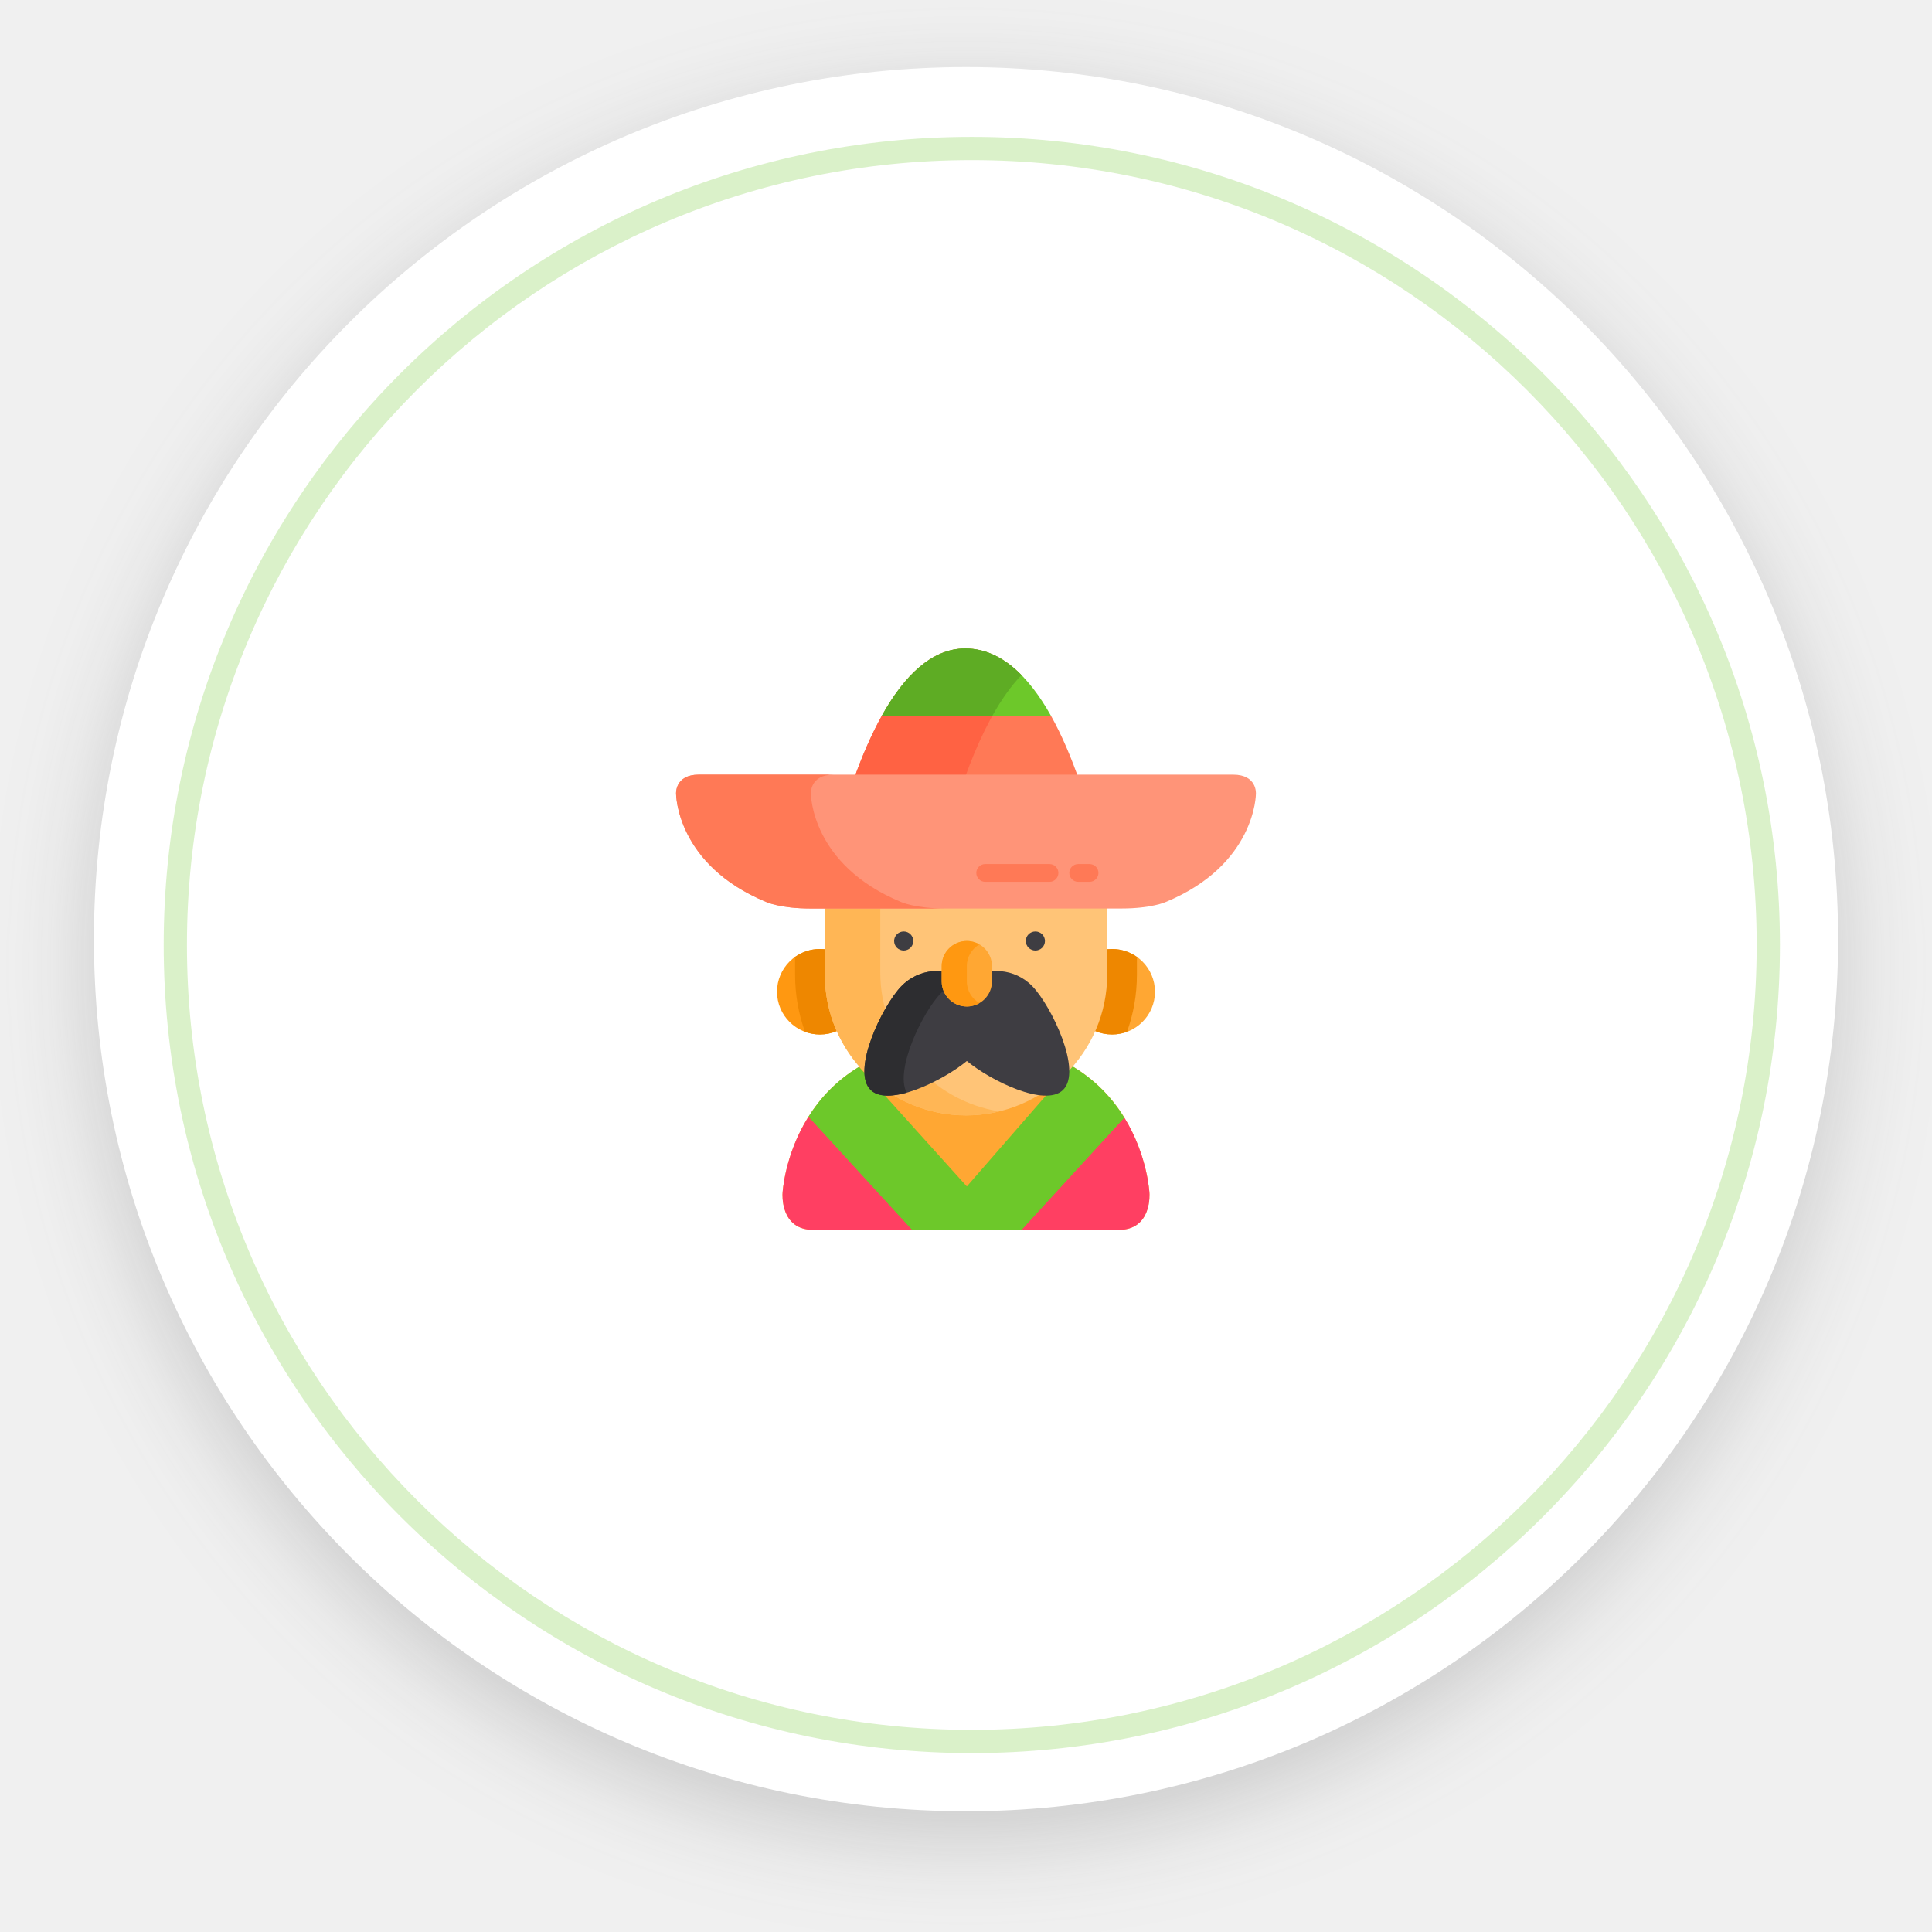
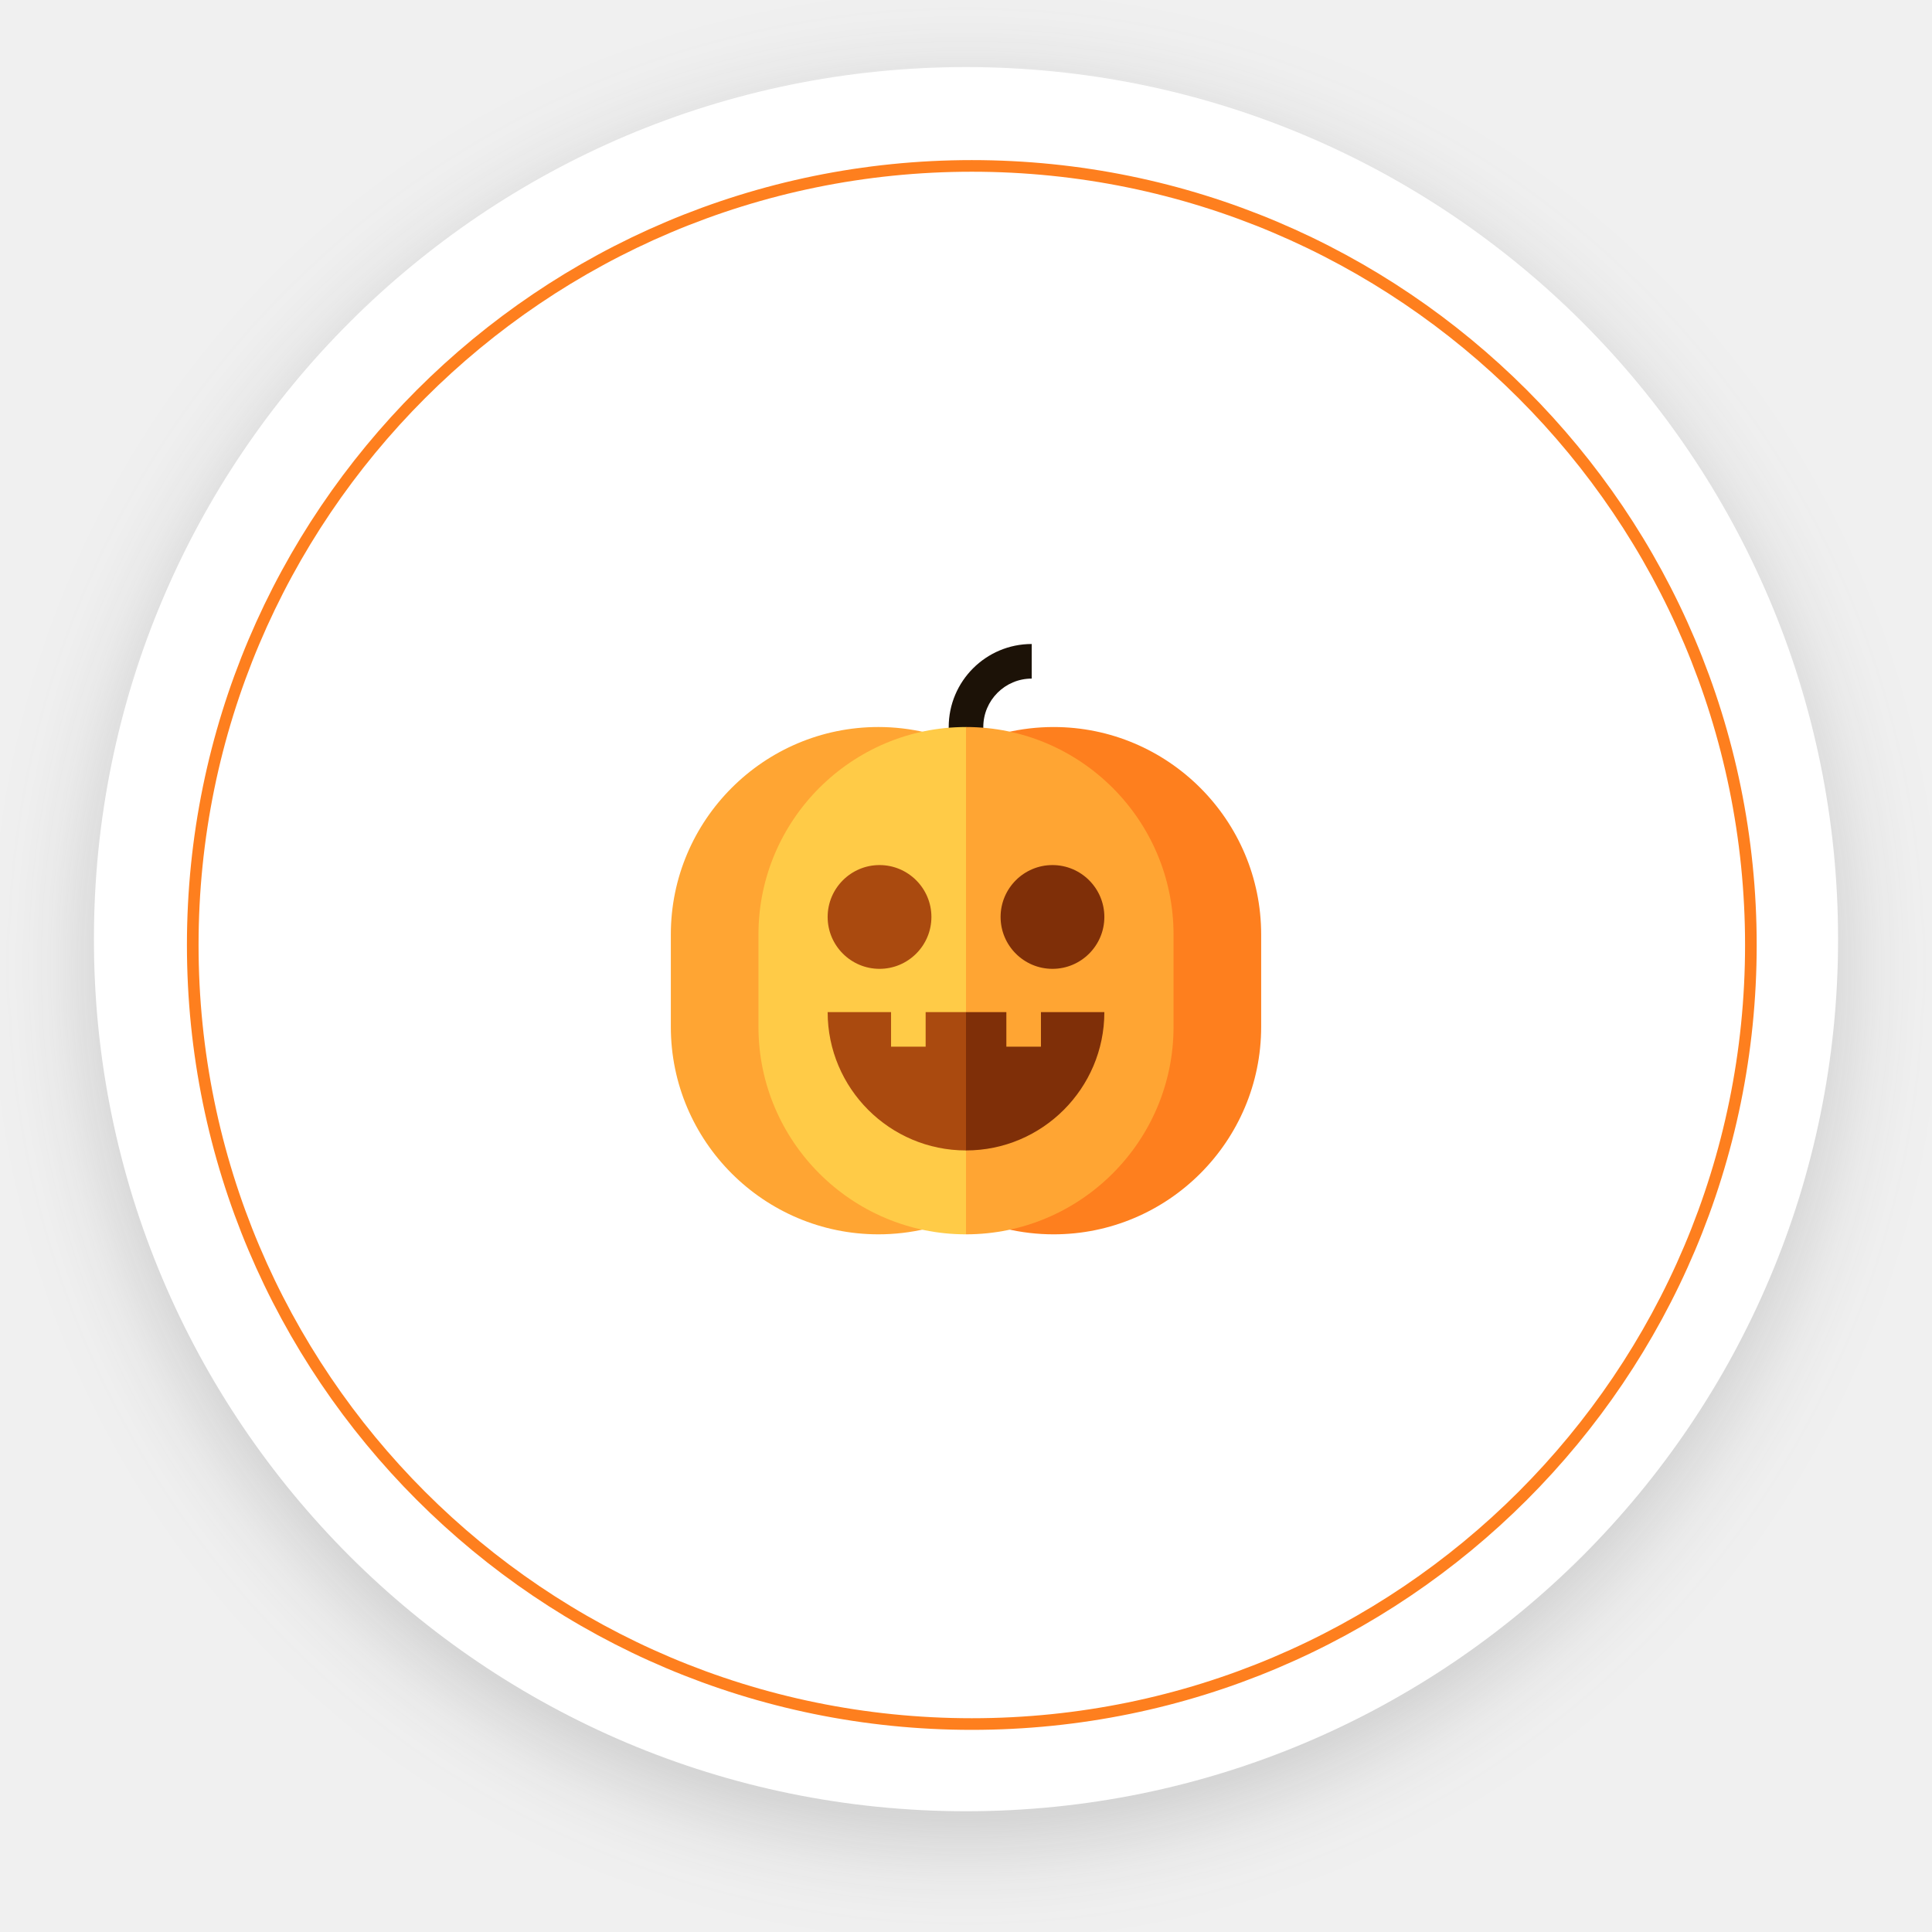
<svg xmlns="http://www.w3.org/2000/svg" xmlns:xlink="http://www.w3.org/1999/xlink" width="144px" height="144px" viewBox="0 0 144 144" version="1.1">
  <defs>
    <circle id="path-1" cx="65" cy="65" r="65" />
    <filter x="-8.8%" y="-7.3%" width="117.7%" height="117.7%" filterUnits="objectBoundingBox" id="filter-2">
      <feOffset dx="0" dy="2" in="SourceAlpha" result="shadowOffsetOuter1" />
      <feGaussianBlur stdDeviation="3.5" in="shadowOffsetOuter1" result="shadowBlurOuter1" />
      <feColorMatrix values="0 0 0 0 0.329   0 0 0 0 0.329   0 0 0 0 0.329  0 0 0 0.25 0" type="matrix" in="shadowBlurOuter1" />
    </filter>
  </defs>
  <g id="Page-1" stroke="none" stroke-width="1" fill="none" fill-rule="evenodd">
    <g id="Coin-Flipper" transform="translate(-13, -104)">
      <g id="Group-5" transform="translate(20, 109)">
        <g id="heads">
          <g id="Group-3">
            <g id="Group">
              <g id="Oval">
                <use fill="black" fill-opacity="1" filter="url(#filter-2)" xlink:href="#path-1" />
                <use fill="#FFFFFF" fill-rule="evenodd" xlink:href="#path-1" />
              </g>
-               <circle id="Oval-2" fill-opacity="0.25" fill="#6DC82A" cx="65.433" cy="65.433" r="60.233" />
-               <circle id="Oval-2-Copy" fill="#FFFFFF" cx="65.433" cy="65.433" r="58.5" />
-             </g>
-           </g>
-           <g id="Group-2" transform="translate(43.33333, 43.33333)" fill-rule="nonzero">
-             <path d="M35.337,40.573 C35.337,40.573 34.793,29.223 21.683,29.223 C8.573,29.223 7.997,40.575 7.997,40.575 C7.993,40.618 7.784,43.334 10.288,43.333 L33.046,43.333 C35.569,43.334 35.337,40.573 35.337,40.573 Z" id="Shape" fill="#FFA733" />
-             <path d="M35.337,40.573 C35.337,40.573 35.202,37.785 33.471,34.973 C32.843,35.048 21.73,40.098 21.73,40.098 C21.73,40.098 10.798,34.634 9.9,34.938 C8.14,37.763 7.997,40.575 7.997,40.575 C7.993,40.618 7.784,43.334 10.288,43.333 L33.046,43.333 C35.569,43.334 35.337,40.573 35.337,40.573 Z" id="Shape" fill="#FF3F62" />
-             <path d="M17.643,43.333 L25.814,43.333 L33.47,34.973 C32.612,33.581 31.364,32.183 29.547,31.114 L21.729,40.098 L13.696,31.182 C11.969,32.223 10.764,33.563 9.923,34.902 L17.643,43.333 Z" id="Shape" fill="#6DC82A" />
-             <ellipse id="Oval" fill="#FF9811" cx="10.78" cy="25.584" rx="3.198" ry="3.186" />
-             <ellipse id="Oval" fill="#FFA733" cx="32.554" cy="25.584" rx="3.198" ry="3.186" />
-             <g id="Group" transform="translate(8.921569, 22.34375)" fill="#EE8700">
-               <path d="M1.858,0.054 C1.168,0.054 0.529,0.273 0.006,0.644 L0.006,1.974 C0.006,3.465 0.267,4.896 0.743,6.226 C1.09,6.355 1.466,6.426 1.858,6.426 C3.625,6.426 5.057,4.999 5.057,3.24 C5.056,1.481 3.625,0.054 1.858,0.054 Z" id="Shape" />
-               <path d="M23.632,0.054 C24.322,0.054 24.961,0.273 25.484,0.644 L25.484,1.974 C25.484,3.465 25.223,4.896 24.747,6.226 C24.4,6.355 24.024,6.426 23.632,6.426 C21.865,6.426 20.434,4.999 20.434,3.24 C20.434,1.481 21.866,0.054 23.632,0.054 Z" id="Shape" />
-             </g>
-             <path d="M21.667,8.807 L21.667,8.807 C15.879,8.807 11.144,13.524 11.144,19.288 L11.144,24.318 C11.144,30.082 15.879,34.799 21.667,34.799 L21.667,34.799 C27.454,34.799 32.189,30.083 32.189,24.318 L32.189,19.288 C32.189,13.524 27.454,8.807 21.667,8.807 Z" id="Shape" fill="#FFC477" />
-             <path d="M15.278,24.152 L15.278,19.123 C15.278,14.208 18.72,10.056 23.321,8.938 C22.782,8.853 22.229,8.807 21.667,8.807 L21.667,8.807 C15.879,8.807 11.144,13.524 11.144,19.289 L11.144,24.318 C11.144,30.083 15.879,34.799 21.667,34.799 L21.667,34.799 C22.52,34.799 23.35,34.696 24.146,34.503 C19.137,33.706 15.278,29.356 15.278,24.152 Z" id="Shape" fill="#FFB655" />
-             <path d="M26.624,25.186 C25.317,23.821 23.215,23.668 21.729,24.759 C20.244,23.668 18.142,23.821 16.835,25.186 C15.417,26.666 13.086,31.504 14.572,32.916 C15.918,34.194 19.929,32.229 21.73,30.747 C23.53,32.229 27.541,34.194 28.887,32.916 C30.373,31.504 28.041,26.666 26.624,25.186 Z" id="Shape" fill="#3E3D42" />
-             <path d="M19.764,25.726 C20.283,25.183 20.928,24.833 21.61,24.676 C20.134,23.678 18.108,23.857 16.835,25.186 C15.417,26.667 13.086,31.504 14.572,32.916 C15.125,33.442 16.128,33.419 17.242,33.107 C16.34,31.376 18.446,27.102 19.764,25.726 Z" id="Shape" fill="#2D2D30" />
-             <path d="M21.729,21.803 C20.699,21.803 19.856,22.643 19.856,23.669 L19.856,24.819 C19.856,25.845 20.699,26.685 21.729,26.685 C22.76,26.685 23.602,25.845 23.602,24.819 L23.602,23.669 C23.602,22.643 22.76,21.803 21.729,21.803 Z" id="Shape" fill="#FFA733" />
-             <path d="M21.729,24.819 L21.729,23.669 C21.729,22.982 22.108,22.381 22.666,22.057 C22.39,21.897 22.07,21.803 21.729,21.803 C20.699,21.803 19.856,22.643 19.856,23.669 L19.856,24.819 C19.856,25.845 20.699,26.685 21.729,26.685 C22.07,26.685 22.39,26.591 22.666,26.431 C22.108,26.107 21.729,25.505 21.729,24.819 Z" id="Shape" fill="#FF9811" />
-             <g id="Group" transform="translate(16.22876, 21.07422)" fill="#3E3D42">
-               <path d="M0.795,1.44 C0.607,1.44 0.423,1.364 0.29,1.233 C0.157,1.1 0.081,0.917 0.081,0.729 C0.081,0.542 0.157,0.358 0.29,0.226 C0.423,0.094 0.607,0.018 0.795,0.018 C0.983,0.018 1.167,0.093 1.3,0.226 C1.433,0.359 1.509,0.542 1.509,0.729 C1.509,0.917 1.433,1.1 1.3,1.233 C1.167,1.364 0.983,1.44 0.795,1.44 Z" id="Shape" />
-               <path d="M10.609,1.44 C10.421,1.44 10.237,1.364 10.104,1.233 C9.971,1.1 9.894,0.917 9.894,0.729 C9.894,0.542 9.971,0.358 10.104,0.226 C10.237,0.093 10.421,0.018 10.609,0.018 C10.797,0.018 10.981,0.093 11.114,0.226 C11.247,0.359 11.323,0.542 11.323,0.729 C11.323,0.917 11.247,1.1 11.114,1.233 C10.981,1.364 10.797,1.44 10.609,1.44 Z" id="Shape" />
-             </g>
-             <path d="M28.011,5.036 L21.768,4.418 L15.381,5.036 C13.768,7.936 12.521,11.745 11.618,15.523 L31.715,15.523 C30.849,11.745 29.631,7.936 28.011,5.036 Z" id="Shape" fill="#FF7956" />
-             <path d="M21.61,0 C16.723,0 13.457,7.828 11.618,15.523 L19.856,15.523 C21.131,10.19 23.091,4.795 25.801,1.984 C24.574,0.739 23.182,0 21.61,0 Z" id="Shape" fill="#FF6243" />
-             <path d="M15.382,5.036 L28.011,5.036 C26.331,2.029 24.217,0 21.611,0 C19.123,0 17.055,2.029 15.382,5.036 Z" id="Shape" fill="#6DC82A" />
-             <path d="M25.801,1.984 C25.8,1.983 25.8,1.983 25.799,1.982 C24.573,0.738 23.182,0 21.611,0 C19.123,0 17.055,2.029 15.382,5.036 L23.621,5.036 C24.285,3.843 25.011,2.803 25.801,1.984 Z" id="Shape" fill="#5EAC24" />
-             <path d="M41.578,9.405 L1.755,9.405 C-0.05,9.405 0.058,10.832 0.058,10.832 C0.058,10.832 0.057,16.124 6.789,18.901 C6.789,18.901 7.833,19.38 10.06,19.38 L33.274,19.38 C35.5,19.38 36.544,18.901 36.544,18.901 C43.277,16.124 43.275,10.832 43.275,10.832 C43.275,10.832 43.383,9.405 41.578,9.405 Z" id="Shape" fill="#FF9478" />
-             <g id="Group" transform="translate(0, 9.394531)" fill="#FF7956">
-               <path d="M10.107,1.438 C10.107,1.438 9.999,0.011 11.804,0.011 L1.755,0.011 C-0.05,0.011 0.058,1.438 0.058,1.438 C0.058,1.438 0.057,6.729 6.789,9.507 C6.789,9.507 7.833,9.986 10.06,9.986 L20.108,9.986 C17.882,9.986 16.838,9.507 16.838,9.507 C10.105,6.729 10.107,1.438 10.107,1.438 Z" id="Shape" />
-               <path d="M30.873,7.999 L30.031,7.999 C29.663,7.999 29.366,7.702 29.366,7.336 C29.366,6.97 29.663,6.674 30.031,6.674 L30.873,6.674 C31.24,6.674 31.538,6.97 31.538,7.336 C31.538,7.702 31.24,7.999 30.873,7.999 Z" id="Shape" />
-               <path d="M27.888,7.999 L23.1,7.999 C22.733,7.999 22.435,7.702 22.435,7.336 C22.435,6.97 22.733,6.674 23.1,6.674 L27.888,6.674 C28.255,6.674 28.553,6.97 28.553,7.336 C28.553,7.702 28.255,7.999 27.888,7.999 Z" id="Shape" />
+               <g id="Group-2" transform="translate(43, 43)" fill-rule="nonzero">
+                 <path d="M23.289,8.743 L20.711,8.743 L20.711,6.188 C20.711,2.776 23.487,0 26.898,0 L26.898,2.578 C24.908,2.578 23.289,4.197 23.289,6.188 L23.289,8.743 Z" id="Shape" fill="#1C1207" />
+                 <path d="M28.531,6.188 C27.331,6.188 26.132,6.327 24.969,6.602 L24.969,43.585 C26.132,43.86 27.331,44 28.531,44 C37.061,44 44,37.061 44,28.531 L44,21.656 C44,13.127 37.061,6.188 28.531,6.188 Z" id="Shape" fill="#FE7F1E" />
+                 <g id="Group" transform="translate(0, 6.1875)" fill="#FFA533">
+                   <path d="M15.469,0 C16.669,0 17.868,0.14 19.031,0.415 L19.031,37.398 C17.868,37.673 16.669,37.812 15.469,37.812 C6.939,37.812 0,30.873 0,22.344 L0,15.469 C0,6.939 6.939,0 15.469,0 Z" id="Shape" />
+                   <path d="M37.469,15.469 L37.469,22.344 C37.469,30.873 30.529,37.812 22,37.812 L14.266,18.906 L22,0 C30.529,0 37.469,6.939 37.469,15.469 Z" id="Shape" />
+                 </g>
+                 <path d="M22,6.188 L22,44 C13.471,44 6.531,37.061 6.531,28.531 L6.531,21.656 C6.531,13.127 13.471,6.188 22,6.188 Z" id="Shape" fill="#FFCB47" />
+                 <path d="M15.555,24.212 C13.422,24.212 11.688,22.477 11.688,20.345 C11.688,18.212 13.422,16.477 15.555,16.477 C17.687,16.477 19.422,18.212 19.422,20.345 C19.422,22.477 17.687,24.212 15.555,24.212 Z" id="Shape" fill="#AA4A0F" />
+                 <g id="Group" transform="translate(18.99219, 16.41406)" fill="#7F2F08">
+                   <path d="M9.453,7.798 C7.321,7.798 5.586,6.063 5.586,3.931 C5.586,1.798 7.321,0.063 9.453,0.063 C11.585,0.063 13.32,1.798 13.32,3.931 C13.32,6.063 11.585,7.798 9.453,7.798 Z" id="Shape" />
+                   <path d="M8.594,11.021 L8.594,13.599 L6.016,13.599 L6.016,11.021 L3.008,11.021 L0.061,16.177 L3.008,21.333 C8.694,21.333 13.32,16.706 13.32,11.021 L8.594,11.021 Z" id="Shape" />
+                 </g>
+                 <path d="M18.992,27.435 L18.992,30.013 L16.414,30.013 L16.414,27.435 L11.688,27.435 C11.688,33.12 16.313,37.747 22,37.747 L22,27.435 L18.992,27.435 Z" id="Shape" fill="#AA4A0F" />
+               </g>
+               <circle id="Oval-2-Copy" stroke="#FE7F1E" stroke-width="0.867" cx="65.433" cy="65.433" r="58.067" />
            </g>
          </g>
        </g>
      </g>
    </g>
  </g>
</svg>
